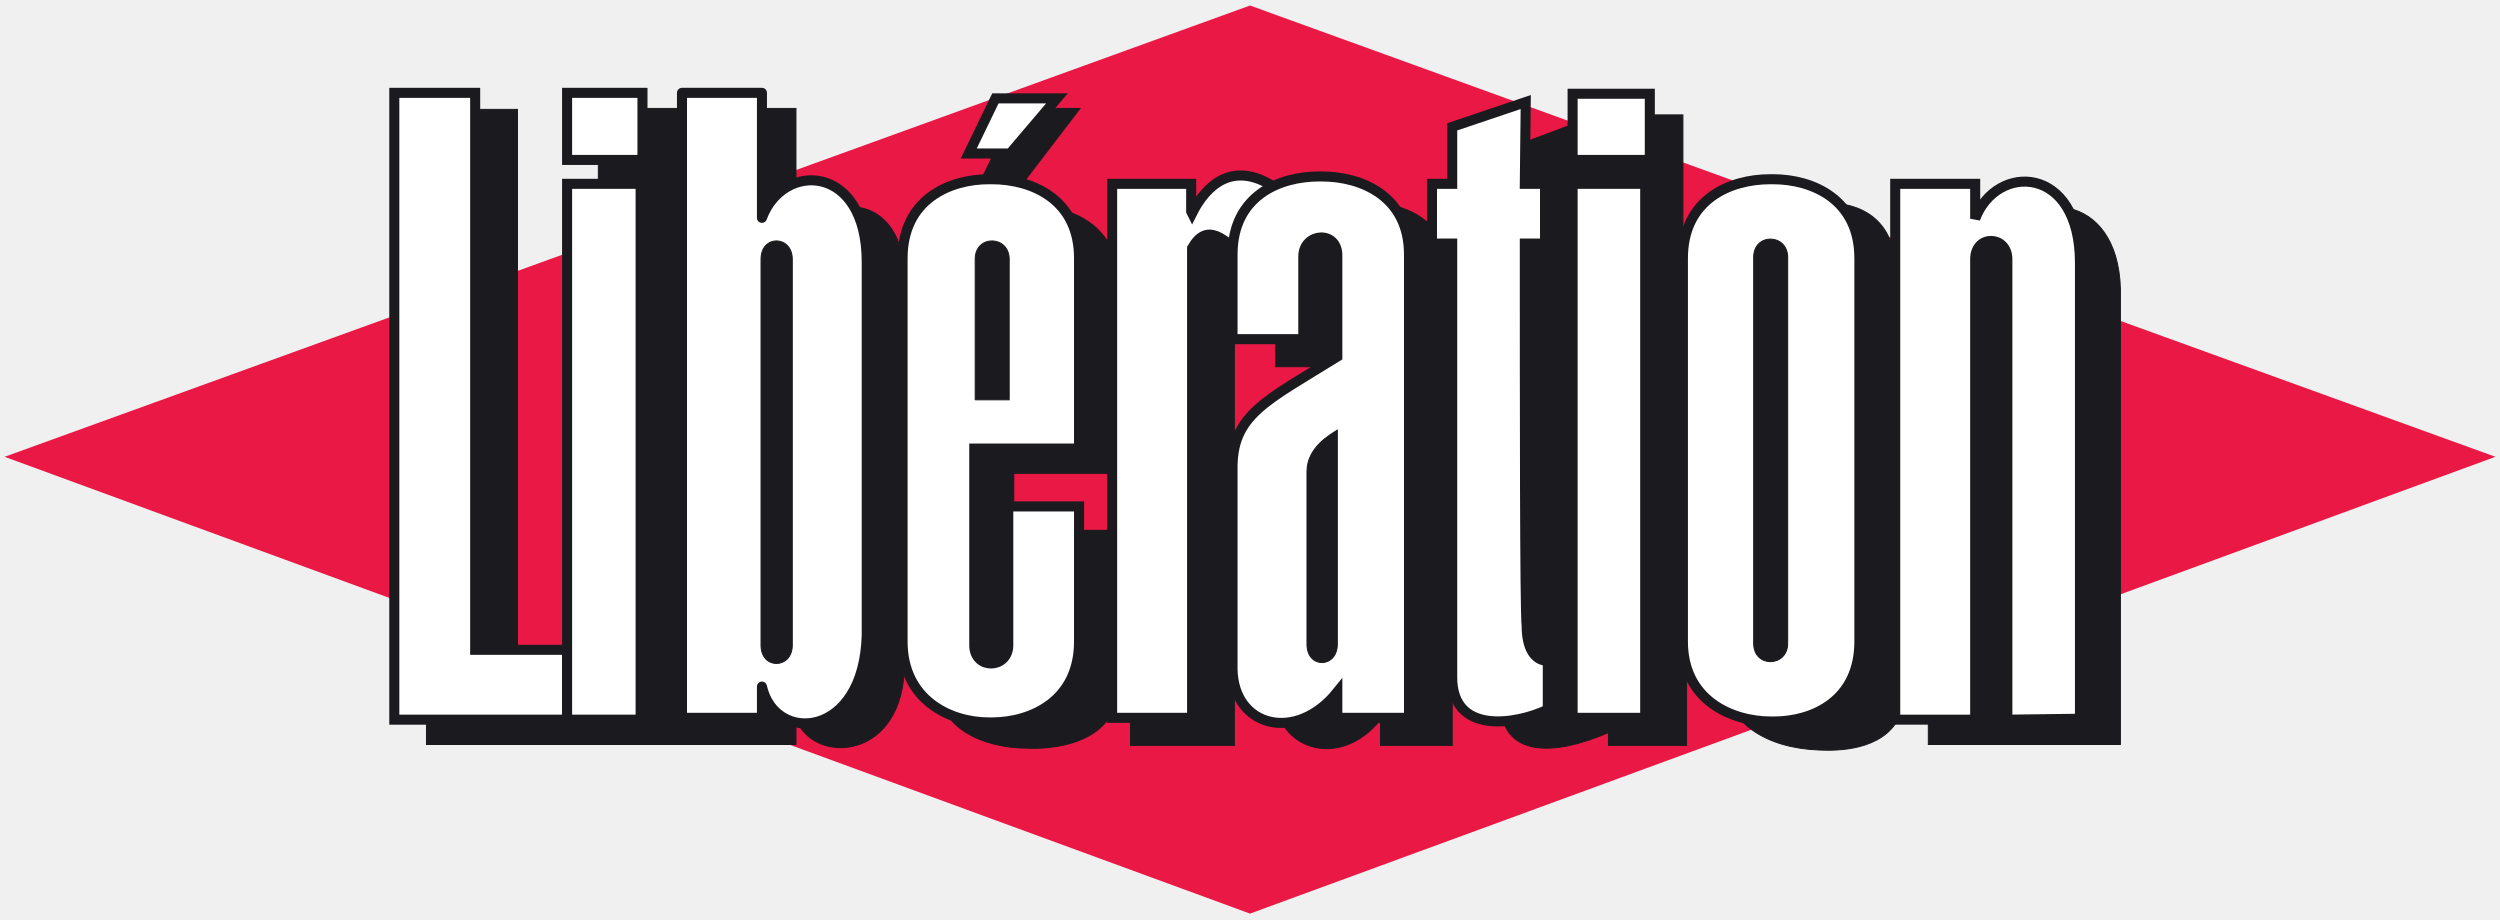
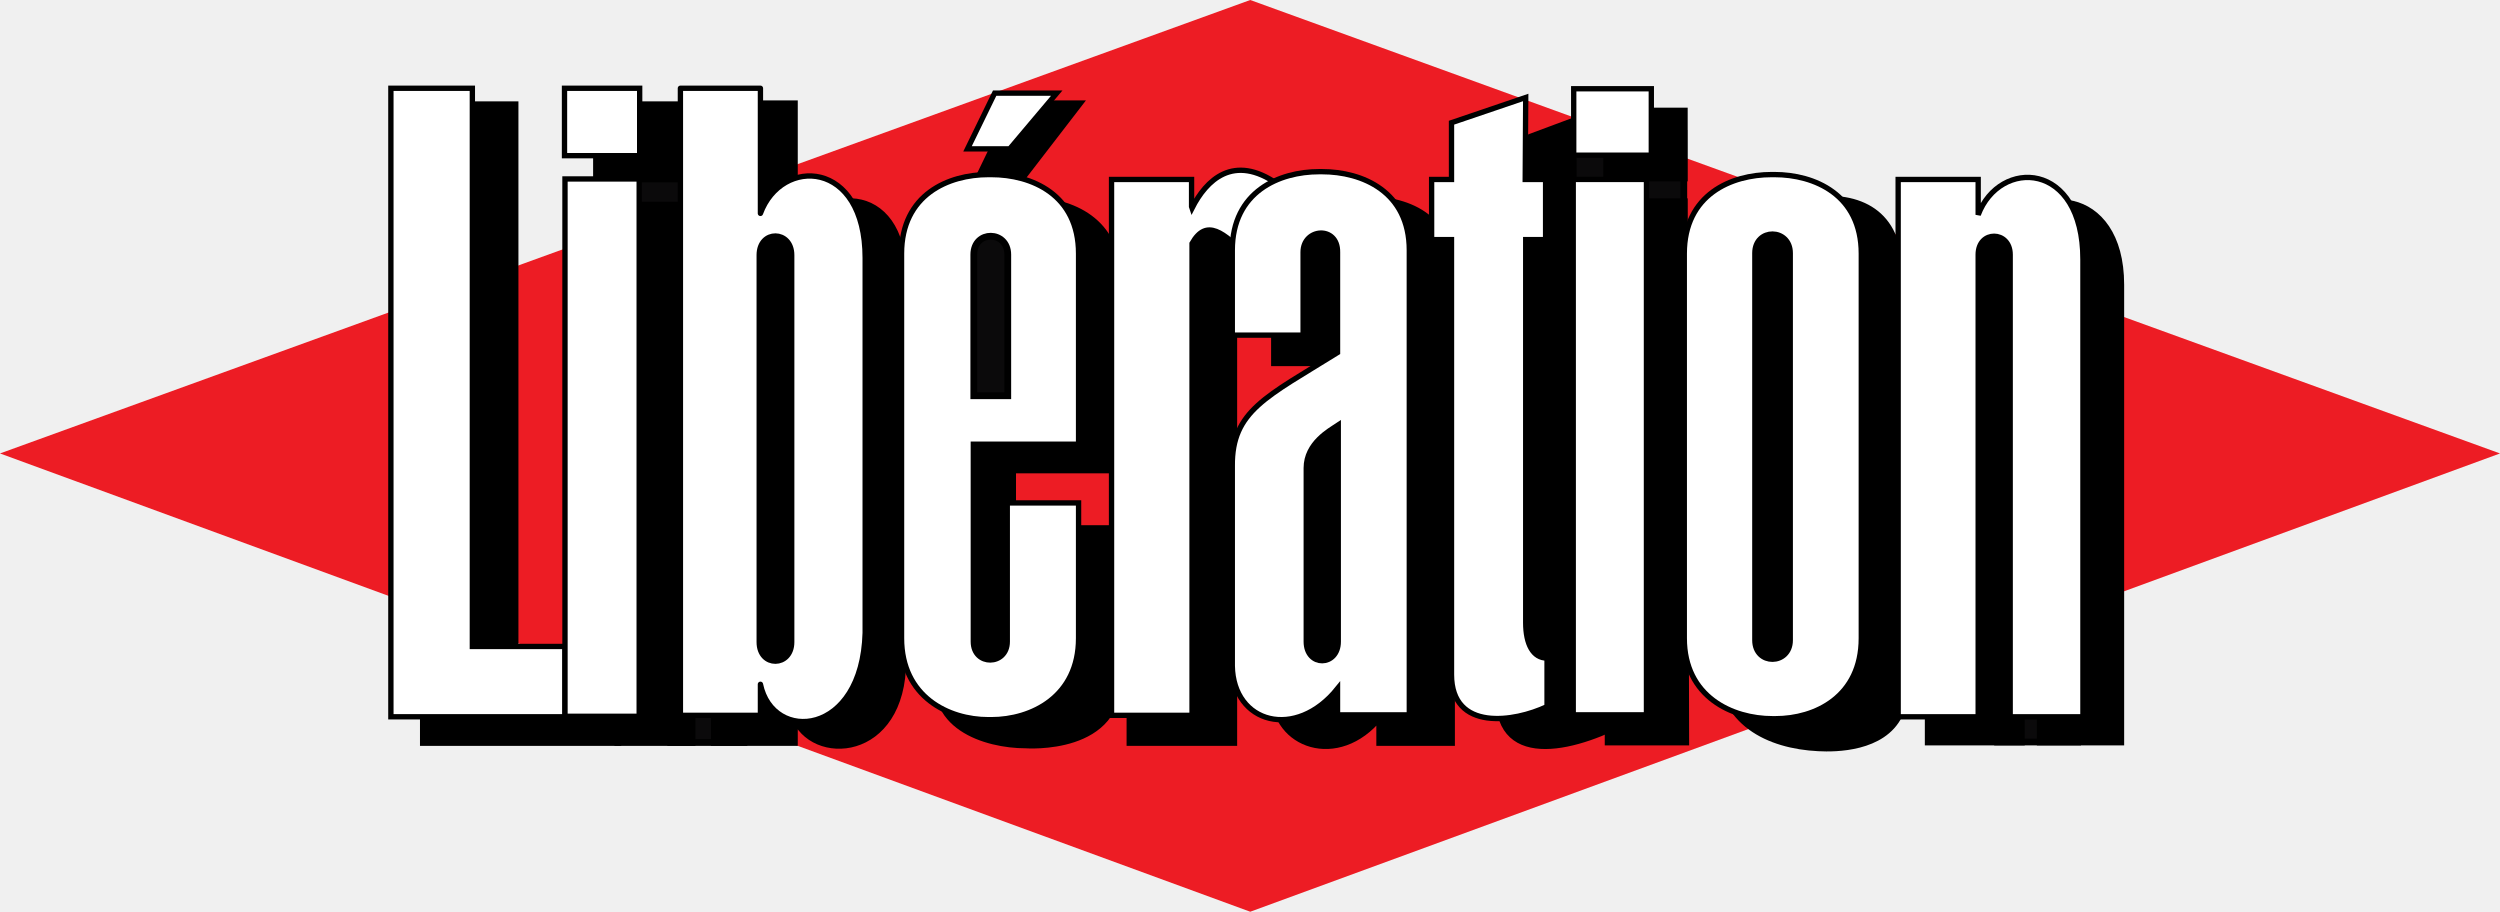
- <svg xmlns="http://www.w3.org/2000/svg" version="1.1" id="Calque_1" x="0px" y="0px" width="272px" height="100px" viewBox="0 0 272 100" enable-background="new 0 0 272 100" xml:space="preserve">
-   <path fill="#E91845" d="M0.5,49.7L136,0.6l135.5,49.1L136,99.4L0.5,49.7" />
-   <path fill="none" stroke="#434242" stroke-width="0.11" stroke-miterlimit="3.864" d="M217.1,76.4h8.7V81h-8.7V76.4z" />
-   <path fill="#454545" d="M221.4,78.7" />
-   <path fill="none" stroke="#434242" stroke-width="0.11" stroke-miterlimit="3.864" d="M221.4,78.7" />
-   <path fill="#454545" d="M77.2,77.1" />
-   <path fill="none" stroke="#434242" stroke-width="0.11" stroke-miterlimit="3.864" d="M77.2,77.1" />
-   <path fill="#454545" d="M175.9,19.6" />
-   <path fill="none" stroke="#434242" stroke-width="0.11" stroke-miterlimit="3.864" d="M175.9,19.6" />
-   <path fill="#1B1B1F" stroke="#1B1B1F" stroke-width="0.11" stroke-miterlimit="3.864" d="M218.2,26.6l-3.1-2.6l-5.6-1.8v9.3h-3.2  v-1.6c0-6.4-4.3-8.4-9.6-7.7h-0.4c-4.3,0-9.4,2.2-9.4,8.5v0.8h-3.8v-19h-8.5v3.4h-3.7v-2.3l-8,3v5.7h-2.2v3.8h-3.9  c-1.7-3.2-5.3-4.1-8.5-4.1H148c-1.6,0-3.4,0.3-4.9,1.1c-4.6-2.9-7.4-0.1-8.8,2.8l-0.1-0.1v-3.2H123v35.1h-9v15c0,2.6-3.7,2.7-3.7,0  V51.5h11.4V30.9c0-6.4-5.1-8.5-9.5-8.5h-1.1v-2.1H111l6.5-8.5h-7l-4.1,8.5v3.4c-2.2,1.3-3.9,3.5-3.9,7.2v2.5h-4.1v-1.9  c0.6-10.9-8.8-11.1-11.8-4.8V11.8H65.1v61.6h-8.8V11.9h-9.9V81h40.2v-2.8c1.9,5.1,11.8,4.6,11.8-6V72h4.1v0.6  c-1.8,6.7,4.9,8.8,9.2,8.8c0,0,10.5,0.8,10-7.6v-6.6h1.3v13.9h11.3V29.8h0.1c0.8-1.1,2.5-1.1,4.4,0.3v9.8h7.7v-8.4  c0-2.6,3.7-2.7,3.7,0v10.4c-7.7,4.8-11.5,6.3-11.4,12.2v21.7c0,5.6,6.9,8.1,11.4,2.5v2.8h7.8V68.7h5.2v7.4c0,6.7,6.3,6,11.8,3.6v1.4  h8.5V70.2h3.8v2.3c0,6.4,5.2,8.9,10.6,9.1c1.9,0.1,6.9,0.1,8.7-3.5v-7.9h3.2V81h20.9V31.4C230.4,20.7,220.5,20.5,218.2,26.6z" />
-   <path fill="#FFFFFF" stroke="#1B1B1F" stroke-width="1.093" stroke-miterlimit="3.864" d="M42.9,10.1h8.8v60.6h10v7.6H42.9V10.1z" />
+ <svg xmlns="http://www.w3.org/2000/svg" version="1.1" id="Calque_1" x="0px" y="0px" viewBox="0 0 515.5 188" style="enable-background:new 0 0 515.5 188;" xml:space="preserve">
+   <style type="text/css">
+ 	.st0{fill:#ED1C24;}
+ 	.st1{fill:#0B0A0B;}
+ 	.st2{fill:none;stroke:#000000;stroke-width:1.4;stroke-miterlimit:3.864;}
+ 	.st3{fill:#FFFFFF;}
+ 	.st4{fill:none;stroke:#000000;stroke-width:1.1;stroke-miterlimit:3.864;}
+ 	.st5{fill:none;stroke:#000000;stroke-width:1.1;stroke-linejoin:round;stroke-miterlimit:3.864;}
+ </style>
  <g>
-     <path fill="#FFFFFF" stroke="#1B1B1F" stroke-width="1.093" stroke-linecap="round" stroke-linejoin="round" stroke-miterlimit="3.864" d="   M82.9,23.7c2.3-6.2,11.4-5.9,11.4,4.8v40.6C94,80.4,84.3,81,82.9,74.7v3.4h-8.7v-68h8.7V23.7" />
-     <path fill="#1B1B1F" stroke="#1B1B1F" stroke-width="0.11" stroke-miterlimit="3.864" d="M86.2,70.2c0,2.6-3.4,2.7-3.4,0v-42   c0-2.7,3.4-2.6,3.4,0V70.2z" />
-   </g>
-   <g>
-     <path fill="#FFFFFF" stroke="#1B1B1F" stroke-width="1.093" stroke-miterlimit="3.864" d="M109.7,55.1h7.7v14.7   c0,6.4-5.1,8.8-9.5,8.8h-0.3c-4.3,0-9.4-2.5-9.4-8.8V28.1c0-6.4,5.1-8.6,9.4-8.6h0.3c4.4,0,9.5,2.2,9.5,8.6v20.7H106v21.4   c0,2.7,3.7,2.6,3.7,0V55.1L109.7,55.1z" />
-     <path fill="#1B1B1F" stroke="#1B1B1F" stroke-width="0.11" stroke-miterlimit="3.864" d="M106.1,43.5V28.2c0-2.7,3.7-2.6,3.7,0   v15.3H106.1" />
-     <path fill="#FFFFFF" stroke="#1B1B1F" stroke-width="1.093" stroke-miterlimit="3.864" d="M105.4,16.7h4.5l5.1-6h-6.7L105.4,16.7z" />
-   </g>
-   <path fill="#FFFFFF" stroke="#1B1B1F" stroke-width="1.093" stroke-miterlimit="3.864" d="M129.7,27c1.6-2.8,3.4-1.2,6,1.4  c2.5,2.6,8.1-4.3,3.3-7.8c-4.8-3.4-7.8-0.4-9.3,2.6l-0.1-0.2v-3H121v58.1h8.7V27z" />
-   <g>
-     <path fill="#FFFFFF" stroke="#1B1B1F" stroke-width="1.093" stroke-miterlimit="3.864" d="M134.1,69.4V51.1   c-0.1-6,3.7-7.5,11.4-12.3V27.9c0.1-2.9-3.7-2.6-3.7,0v9h-7.7v-9.2c0-6.4,5.1-8.5,9.4-8.5h0.3c4.4,0,9.5,2.2,9.5,8.5v50.4h-7.8   v-2.8c-4.5,5.6-11.3,3.8-11.4-2.5V69.4z" />
-     <path fill="#1B1B1F" stroke="#1B1B1F" stroke-width="0.11" stroke-miterlimit="3.864" d="M142.2,51.3c0-2.6,2.5-4,3.3-4.5v23.3   c0,2.6-3.3,2.7-3.3,0V51.3" />
-   </g>
-   <path fill="#FFFFFF" stroke="#1B1B1F" stroke-width="1.093" stroke-miterlimit="3.864" d="M165.9,26.5h2.2V20h-2.2l0.1-8.9l-8,2.7  V20h-2.2v6.5h2.2v47.2c0,6.2,6.8,5.2,10.4,3.5v-5.3c-1.5,0-2.3-1.5-2.3-3.8C165.9,66.6,165.9,43.2,165.9,26.5z" />
-   <g>
-     <path fill="#FFFFFF" stroke="#1B1B1F" stroke-width="1.093" stroke-miterlimit="3.864" d="M171.1,20h7.9v58.1h-7.9V20z M171.1,10.2   h8.4v7.2h-8.4V10.2z" />
-   </g>
-   <g>
-     <path fill="#FFFFFF" stroke="#1B1B1F" stroke-width="1.093" stroke-miterlimit="3.864" d="M202.3,55.1v14.7c0,6.4-5,8.7-9.3,8.7   h-0.3c-4.4,0-9.6-2.4-9.6-8.7V28.1c0-6.4,5.1-8.6,9.5-8.6h0.3c4.3,0,9.4,2.2,9.4,8.6V55.1L202.3,55.1z" />
-     <path fill="#1B1B1F" stroke="#1B1B1F" stroke-width="0.11" stroke-miterlimit="3.864" d="M194.5,70c0,2.6-3.7,2.7-3.7,0V28   c0-2.7,3.7-2.6,3.7,0V70" />
-   </g>
-   <path fill="#FFFFFF" stroke="#1B1B1F" stroke-width="1.093" stroke-miterlimit="3.864" d="M218.4,78.3V28.2c0-2.6-3.5-2.7-3.5,0  v50.1h-8.7V20h8.7v3.8c2.3-6.1,11.4-5.9,11.4,4.8v49.6L218.4,78.3L218.4,78.3z" />
-   <g>
-     <path fill="#FFFFFF" stroke="#1B1B1F" stroke-width="1.093" stroke-miterlimit="3.864" d="M61.7,10.1h8.2v7.3h-8.2V10.1z M61.7,20   h8v58.3h-8V20z" />
+     <g>
+       <g>
+         <polyline class="st0" points="0,93.5 257.8,0 515.5,93.5 257.8,188 0,93.5    " />
+         <rect x="411.9" y="144.3" class="st1" width="16.5" height="8.7" />
+         <rect x="411.9" y="144.3" class="st2" width="16.5" height="8.7" />
+         <path class="st1" d="M420.15,148.65" />
+         <path class="st2" d="M420.15,148.65" />
+         <rect x="138.3" y="138.1" class="st1" width="15.1" height="15" />
+         <rect x="138.3" y="138.1" class="st2" width="15.1" height="15" />
+         <path class="st1" d="M145.85,145.6" />
+         <path class="st2" d="M145.85,145.6" />
+         <rect x="127.7" y="30" class="st1" width="15.5" height="21.8" />
+         <rect x="127.7" y="30" class="st2" width="15.5" height="21.8" />
+         <path class="st1" d="M135.45,40.9" />
+         <path class="st2" d="M135.45,40.9" />
+         <rect x="320" y="27.5" class="st1" width="27.2" height="17.5" />
+         <rect x="320" y="27.5" class="st2" width="27.2" height="17.5" />
+         <path class="st1" d="M333.6,36.25" />
+         <path class="st2" d="M333.6,36.25" />
+         <polyline points="201.4,37.5 210.1,37.5 222.5,21.4 209.2,21.4 201.4,37.5    " />
+         <polygon class="st2" points="201.4,37.5 210.1,37.5 222.5,21.4 209.2,21.4    " />
+         <polyline points="87.3,21.6 106.2,21.6 106.2,138.6 127.4,138.6 127.4,153.1 87.3,153.1 87.3,21.6    " />
+         <polygon class="st2" points="87.3,21.6 106.2,21.6 106.2,138.6 127.4,138.6 127.4,153.1 87.3,153.1    " />
+         <rect x="127.4" y="42.3" width="15.3" height="110.8" />
+         <path class="st2" d="M127.4,153.1 M142.7,153.1h-15.3V42.3h15.3V153.1z" />
+         <rect x="123" y="21.6" width="17.2" height="15.3" />
+         <path class="st2" d="M123,36.9 M140.2,36.9H123V21.6h17.2V36.9z" />
+         <path d="M163.8,49.6c5.7-12.1,23.45-11.6,22.35,9.1v77.5c0,20.3-18.75,21.2-22.35,11.5v-2.1v7.5h-16.5V21.4h16.5V49.6" />
+         <path class="st2" d="M163.8,49.6c5.7-12.1,23.45-11.6,22.35,9.1v77.5c0,20.3-18.75,21.2-22.35,11.5v-2.1v7.5h-16.5V21.4h16.5     V49.6z" />
+         <path d="M173.7,137.6c0,5-7,5.1-7,0V57.8c0-5,7-4.9,7,0V137.6" />
+         <path class="st2" d="M173.7,137.6c0,5-7,5.1-7,0V57.8c0-5,7-4.9,7,0V137.6z" />
+         <path d="M215.8,109h14.7v30.2c0.9,15.9-19,14.4-19,14.4c-8.2,0-21-3.9-17.5-16.7V57.6c0-12.1,9.7-16.2,17.9-16.2h0.6     c8.3,0,18,4.1,18,16.2v39.3h-21.7v40.7c0,5.1,7,5,7,0V109" />
+         <path class="st2" d="M215.8,109h14.7v30.2c0.9,15.9-19,14.4-19,14.4c-8.2,0-21-3.9-17.5-16.7V57.6c0-12.1,9.7-16.2,17.9-16.2h0.6     c8.3,0,18,4.1,18,16.2v39.3h-21.7v40.7c0,5.1,7,5,7,0V109z" />
+         <path d="M211.6,86.9V57.8c0-5,7-4.9,7,0v29.1H211.6" />
+         <path class="st2" d="M211.6,86.9V57.8c0-5,7-4.9,7,0v29.1H211.6z" />
+         <path d="M254.5,55.5c1.9-2.6,6.5-1.9,11.4,3c4.8,4.8,15.5-8.3,6.3-14.8c-9.2-6.6-14.8-0.9-17.7,4.8l-0.1-0.2v-6H233v110.8h21.4     V55.5H254.5" />
+         <path class="st2" d="M254.5,55.5c1.9-2.6,6.5-1.9,11.4,3c4.8,4.8,15.5-8.3,6.3-14.8c-9.2-6.6-14.8-0.9-17.7,4.8l-0.1-0.2v-6H233     v110.8h21.4V55.5H254.5z" />
+         <path d="M262.8,136.7v-34.9c-0.1-11.4,7.1-14.2,21.7-23.3V58.8c0-5.1-7.1-5-7.1,0v16h-14.6V57.4c0-12.2,9.7-16.3,17.9-16.3h0.6     c8.3,0,18.3,3.1,18,16.3v95.7h-14.8v-5.3c-8.6,10.6-21.7,5.8-21.7-4.8V136.7" />
+         <path class="st2" d="M262.8,136.7v-34.9c-0.1-11.4,7.1-14.2,21.7-23.3V58.8c0-5.1-7.1-5-7.1,0v16h-14.6V57.4     c0-12.2,9.7-16.3,17.9-16.3h0.6c8.3,0,18.3,3.1,18,16.3v95.7h-14.8v-5.3c-8.6,10.6-21.7,5.8-21.7-4.8V136.7z" />
+         <path d="M280.7,101.9c0-5.1,5.4-7.7,7-8.7v44.4c0,5-7,5.1-7,0V101.9" />
+         <path class="st2" d="M280.7,101.9c0-5.1,5.4-7.7,7-8.7v44.4c0,5-7,5.1-7,0V101.9z" />
+         <path d="M324.4,54.7h4.1V41.6h-4.1c0-10.9,0-16.6,0-16.6l-15.3,5.7c0,0,0,4.2,0,10.9H305v13.1h4.1c0,31,0,82,0,89     c0,14.9,16.4,10.5,27.6,4.2v-10c-3,0-12.3,0.2-12.3-4.2C324.4,130.9,324.4,86.3,324.4,54.7" />
+         <path class="st2" d="M324.4,54.7h4.1V41.6h-4.1c0-10.9,0-16.6,0-16.6l-15.3,5.7c0,0,0,4.2,0,10.9H305v13.1h4.1c0,31,0,82,0,89     c0,14.9,16.4,10.5,27.6,4.2v-10c-3,0-12.3,0.2-12.3-4.2C324.4,130.9,324.4,86.3,324.4,54.7z" />
+         <polyline points="347.6,153 347.3,41.6 331.3,41.6 331.6,153 347.6,153    " />
+         <polygon class="st2" points="347.6,153 347.3,41.6 331.3,41.6 331.6,153    " />
+         <rect x="331.3" y="22.9" width="16" height="13.8" />
+         <path class="st2" d="M347.3,36.7 M331.3,36.7h16V22.9h-16V36.7z" />
+         <path d="M391.57,147.5c-3.4,6.8-13,6.9-16.6,6.7c-10.3-0.5-20.2-5.3-20.2-17.4V57.5c0-12.1,9.7-16.2,17.9-16.2h0.7     c10-1.3,18.2,2.6,18.2,14.7C391.57,56,391.5,147.5,391.57,147.5" />
+         <path class="st2" d="M391.57,147.5c-3.4,6.8-13,6.9-16.6,6.7c-10.3-0.5-20.2-5.3-20.2-17.4V57.5c0-12.1,9.7-16.2,17.9-16.2h0.7     c10-1.3,18.2,2.6,18.2,14.7C391.57,56,391.5,147.5,391.57,147.5z" />
+         <path d="M383,137.6c0,5-7,5.1-7,0V57.8c0-5,7-4.9,7,0V137.6" />
+         <path class="st2" d="M383,137.6c0,5-7,5.1-7,0V57.8c0-5,7-4.9,7,0V137.6z" />
+         <path d="M420.7,153V57.7c0-4.9-3.9-5-3.9,0V153h-19.2V41.3l10.65,3.32l5.85,4.88c4.4-11.6,23.2-11.2,23.2,9.2V153H420.7" />
+         <path class="st2" d="M420.7,153V57.7c0-4.9-3.9-5-3.9,0V153h-19.2V41.3l10.65,3.32l5.85,4.88c4.4-11.6,23.2-11.2,23.2,9.2V153     H420.7z" />
+         <polygon class="st3" points="80.6,18.2 97.4,18.2 97.4,133.3 116.5,133.3 116.5,147.8 80.6,147.8    " />
+         <polygon class="st4" points="80.6,18.2 97.4,18.2 97.4,133.3 116.5,133.3 116.5,147.8 80.6,147.8    " />
+         <path class="st3" d="M116.5,147.7 M131.8,147.7h-15.3V36.9h15.3V147.7z" />
+         <path class="st4" d="M116.5,147.7 M131.8,147.7h-15.3V36.9h15.3V147.7z" />
+         <path class="st3" d="M116.4,32.1 M131.9,32.1h-15.5V18.2h15.5V32.1z" />
+         <path class="st4" d="M116.4,32.1 M131.9,32.1h-15.5V18.2h15.5V32.1z" />
+         <path class="st3" d="M156.8,44c4.3-11.7,21.6-11.2,21.6,9.2v77.3c-0.6,21.5-19.1,22.7-21.6,10.6v6.4h-16.5V18.2h16.5V44" />
+         <path class="st5" d="M156.8,44c4.3-11.7,21.6-11.2,21.6,9.2v77.3c-0.6,21.5-19.1,22.7-21.6,10.6v6.4h-16.5V18.2h16.5V44z" />
+         <path d="M163.1,132.4c0,5-6.4,5.1-6.4,0V52.6c0-5.1,6.4-5,6.4,0V132.4" />
+         <path class="st2" d="M163.1,132.4c0,5-6.4,5.1-6.4,0V52.6c0-5.1,6.4-5,6.4,0V132.4z" />
+         <path class="st3" d="M207.7,103.7h14.7v27.9c0,12.1-9.7,16.8-18,16.8h-0.6c-8.2,0-17.9-4.7-17.9-16.8V52.3     c0-12.2,9.7-16.3,17.9-16.3h0.6c8.3,0,18,4.1,18,16.3v39.3h-21.7v40.7c0,5.1,7,5,7,0V103.7z" />
+         <path class="st4" d="M207.7,103.7h14.7v27.9c0,12.1-9.7,16.8-18,16.8h-0.6c-8.2,0-17.9-4.7-17.9-16.8V52.3     c0-12.2,9.7-16.3,17.9-16.3h0.6c8.3,0,18,4.1,18,16.3v39.3h-21.7v40.7c0,5.1,7,5,7,0V103.7z" />
+         <path class="st1" d="M200.8,81.6V52.5c0-5.1,7-5,7,0v29.1H200.8" />
+         <path class="st2" d="M200.8,81.6V52.5c0-5.1,7-5,7,0v29.1H200.8z" />
+         <polygon class="st3" points="199.5,30.7 208.2,30.7 217.9,19.2 205.1,19.2    " />
+         <polygon class="st4" points="199.5,30.7 208.2,30.7 217.9,19.2 205.1,19.2    " />
+         <path class="st3" d="M245.8,50.2c3-5.3,6.5-2.2,11.4,2.6c4.8,4.9,15.5-8.2,6.3-14.8c-9.2-6.5-14.8-0.8-17.7,4.9l-0.1-0.3V37     h-16.5v110.5h16.6V50.2z" />
+         <path class="st4" d="M245.8,50.2c3-5.3,6.5-2.2,11.4,2.6c4.8,4.9,15.5-8.2,6.3-14.8c-9.2-6.5-14.8-0.8-17.7,4.9l-0.1-0.3V37     h-16.5v110.5h16.6V50.2z" />
+         <path class="st3" d="M254.1,130.9V96.1c-0.1-11.4,7.1-14.3,21.7-23.4V52c0.1-5.5-7.1-5-7.1,0v17.1h-14.6V51.6     c0-12.1,9.7-16.2,17.9-16.2h0.6c8.3,0,18,4.1,18,16.2v95.8h-14.8V142c-8.6,10.7-21.5,7.2-21.7-4.7V130.9z" />
+         <path class="st4" d="M254.1,130.9V96.1c-0.1-11.4,7.1-14.3,21.7-23.4V52c0.1-5.5-7.1-5-7.1,0v17.1h-14.6V51.6     c0-12.1,9.7-16.2,17.9-16.2h0.6c8.3,0,18,4.1,18,16.2v95.8h-14.8V142c-8.6,10.7-21.5,7.2-21.7-4.7V130.9z" />
+         <path d="M269.5,96.5c0-5,4.8-7.6,6.3-8.6v44.4c0,5-6.3,5.1-6.3,0V96.5" />
+         <path class="st2" d="M269.5,96.5c0-5,4.8-7.6,6.3-8.6v44.4c0,5-6.3,5.1-6.3,0V96.5z" />
+         <path class="st3" d="M314.6,49.4h4.1V37h-4.2l0.1-16.9l-15.3,5.2c0,0,0,4.9,0,11.7h-4.1v12.4h4.1c0,31,0,79.3,0,89.7     c0,11.8,13,9.8,19.7,6.6v-10c-2.9,0-4.4-2.9-4.4-7.3C314.6,125.6,314.6,81,314.6,49.4z" />
+         <path class="st4" d="M314.6,49.4h4.1V37h-4.2l0.1-16.9l-15.3,5.2c0,0,0,4.9,0,11.7h-4.1v12.4h4.1c0,31,0,79.3,0,89.7     c0,11.8,13,9.8,19.7,6.6v-10c-2.9,0-4.4-2.9-4.4-7.3C314.6,125.6,314.6,81,314.6,49.4z" />
+         <path class="st3" d="M339.5,147.4 M324.4,147.4h15.1V37h-15.1V147.4z" />
+         <path class="st4" d="M339.5,147.4 M324.4,147.4h15.1V37h-15.1V147.4z" />
+         <path class="st3" d="M340.5,32 M324.5,32h16V18.3h-16V32z" />
+         <path class="st4" d="M340.5,32 M324.5,32h16V18.3h-16V32z" />
+         <path class="st3" d="M383.8,103.7v27.9c0,12.1-9.5,16.6-17.7,16.6h-0.6c-8.3,0-18.2-4.5-18.2-16.6V52.3c0-12.2,9.7-16.3,18-16.3     h0.6c8.2,0,17.9,4.1,17.9,16.3V103.7z" />
+         <path class="st4" d="M383.8,103.7v27.9c0,12.1-9.5,16.6-17.7,16.6h-0.6c-8.3,0-18.2-4.5-18.2-16.6V52.3c0-12.2,9.7-16.3,18-16.3     h0.6c8.2,0,17.9,4.1,17.9,16.3V103.7z" />
+         <path d="M369,132c0,5-7,5.1-7,0V52.2c0-5.1,7-5,7,0V132" />
+         <path class="st2" d="M369,132c0,5-7,5.1-7,0V52.2c0-5.1,7-5,7,0V132z" />
+         <path class="st3" d="M414.5,147.8V52.5c0-5-6.6-5.1-6.6,0v95.3h-16.5V37h16.5v7.3c4.4-11.7,21.6-11.2,21.6,9.2v94.3H414.5z" />
+         <path class="st4" d="M414.5,147.8V52.5c0-5-6.6-5.1-6.6,0v95.3h-16.5V37h16.5v7.3c4.4-11.7,21.6-11.2,21.6,9.2v94.3H414.5z" />
+       </g>
+     </g>
  </g>
</svg>
